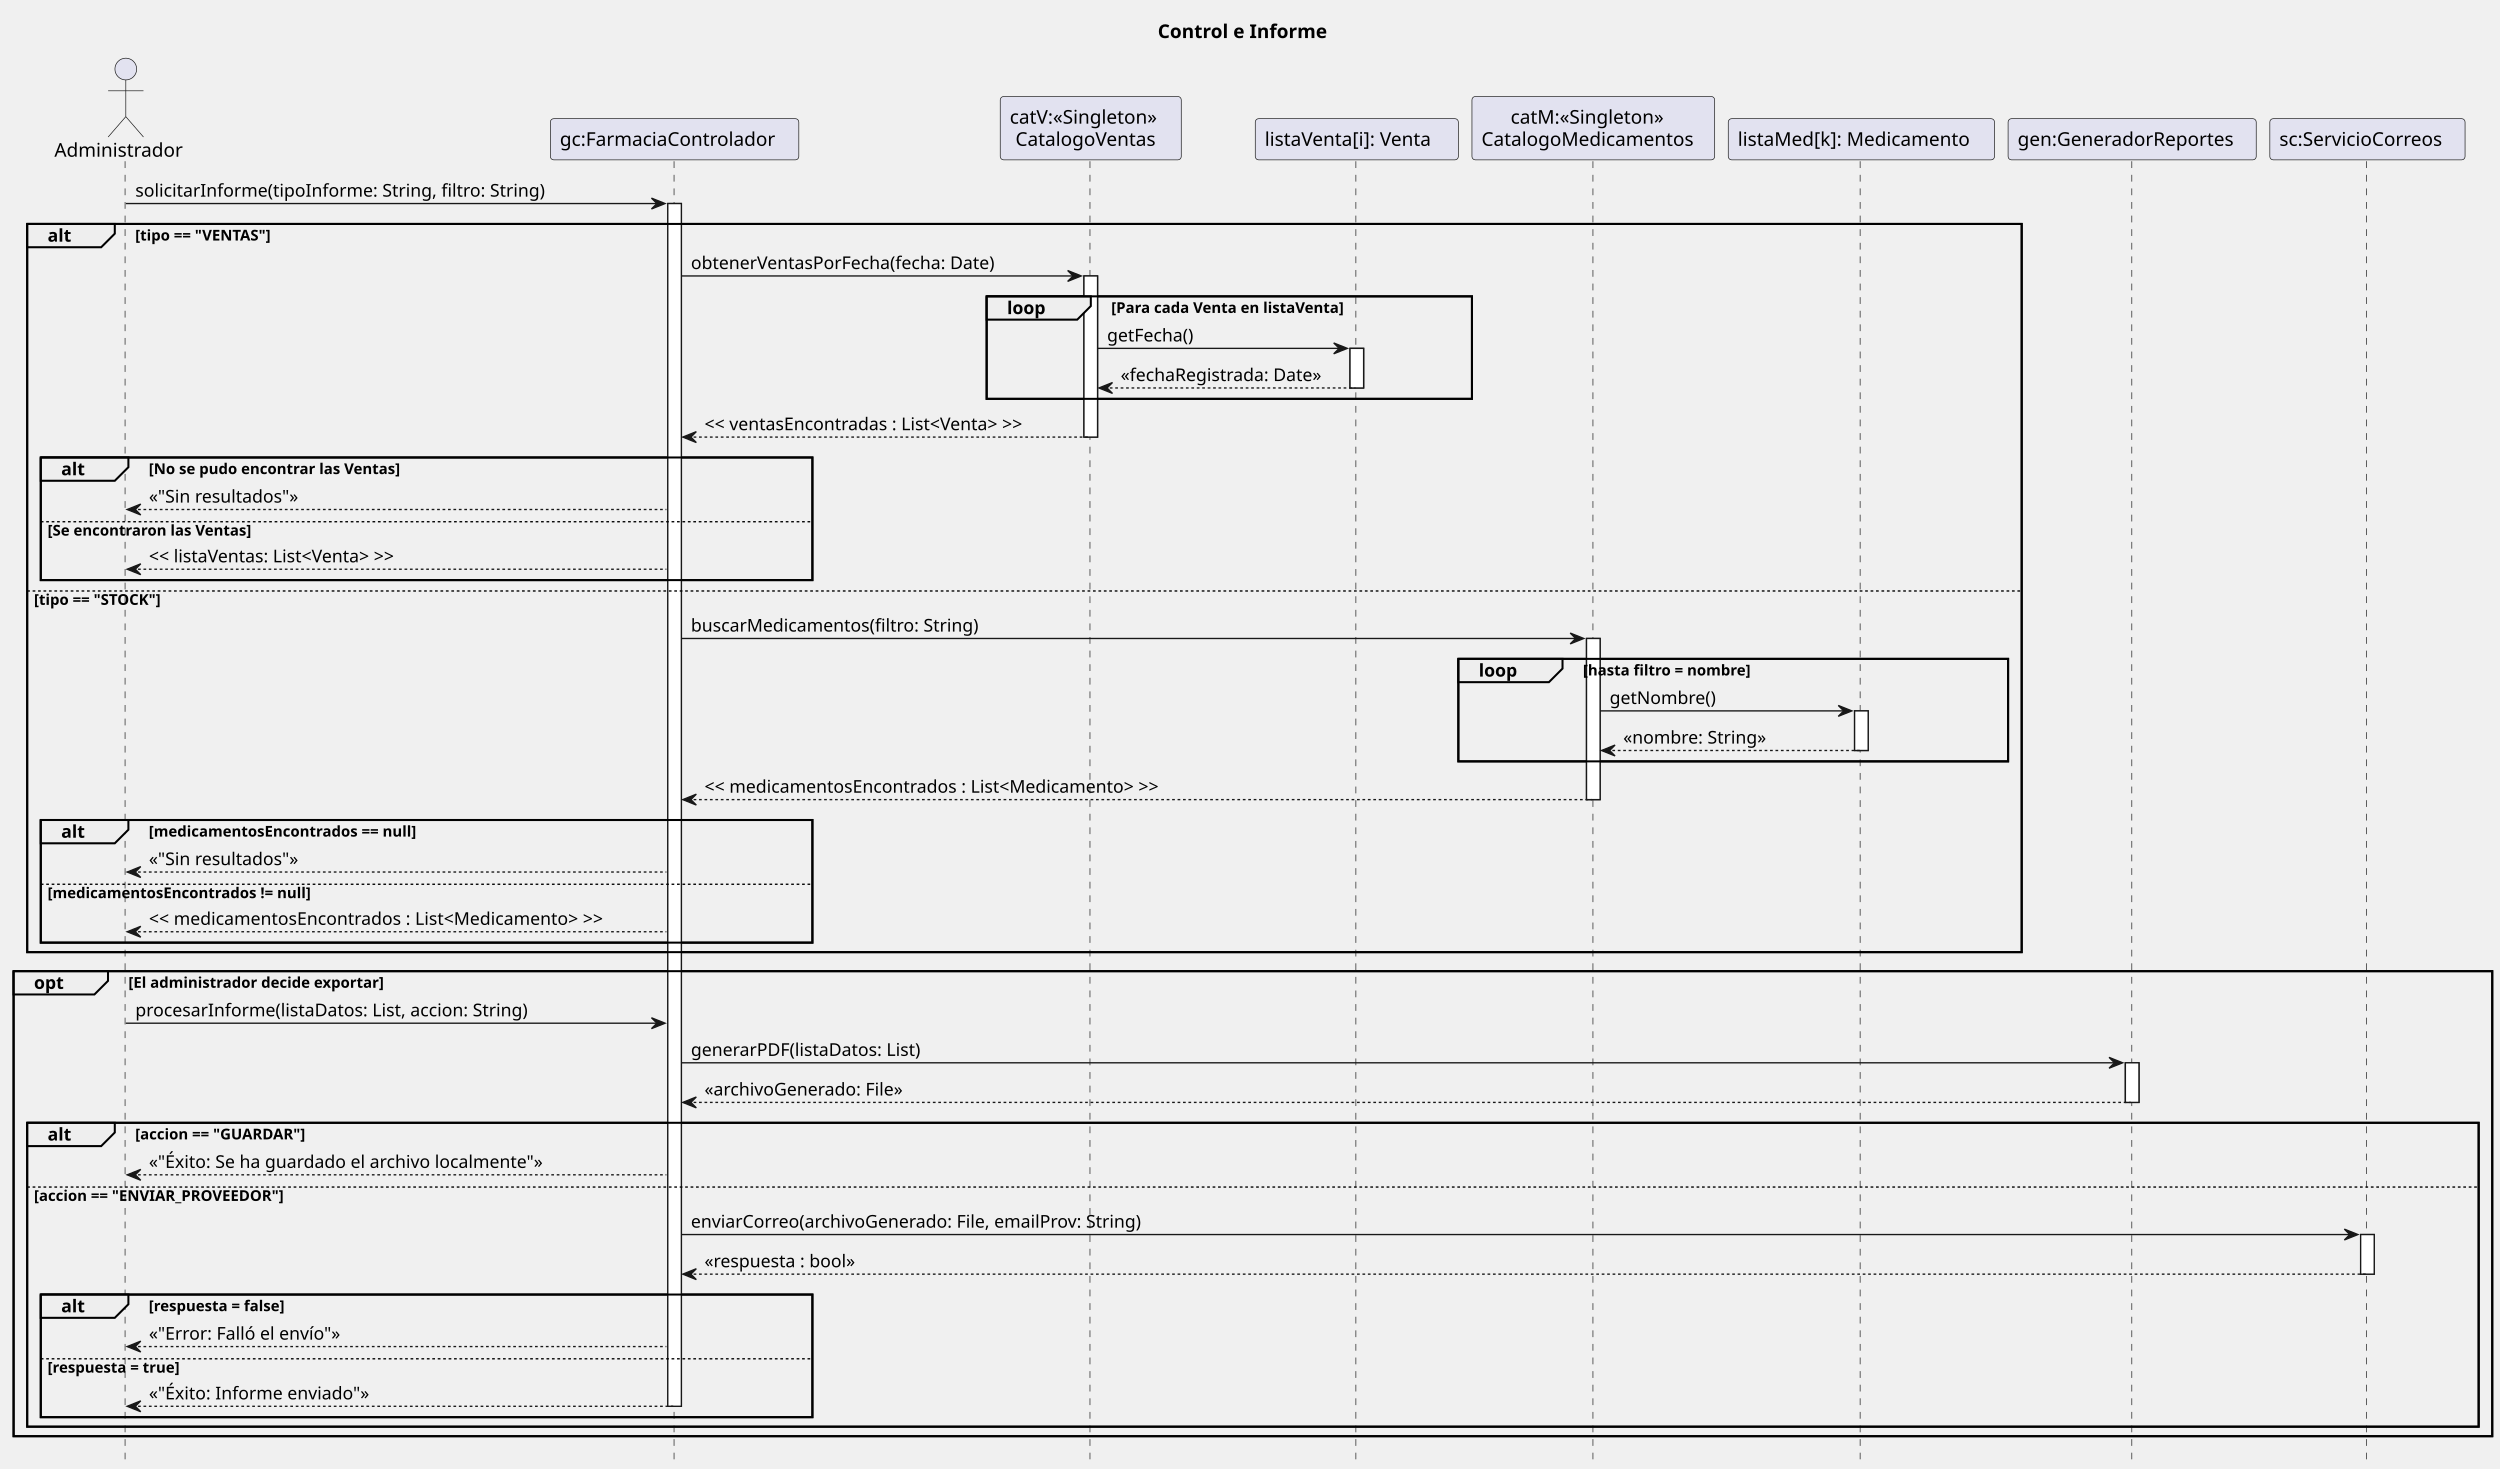
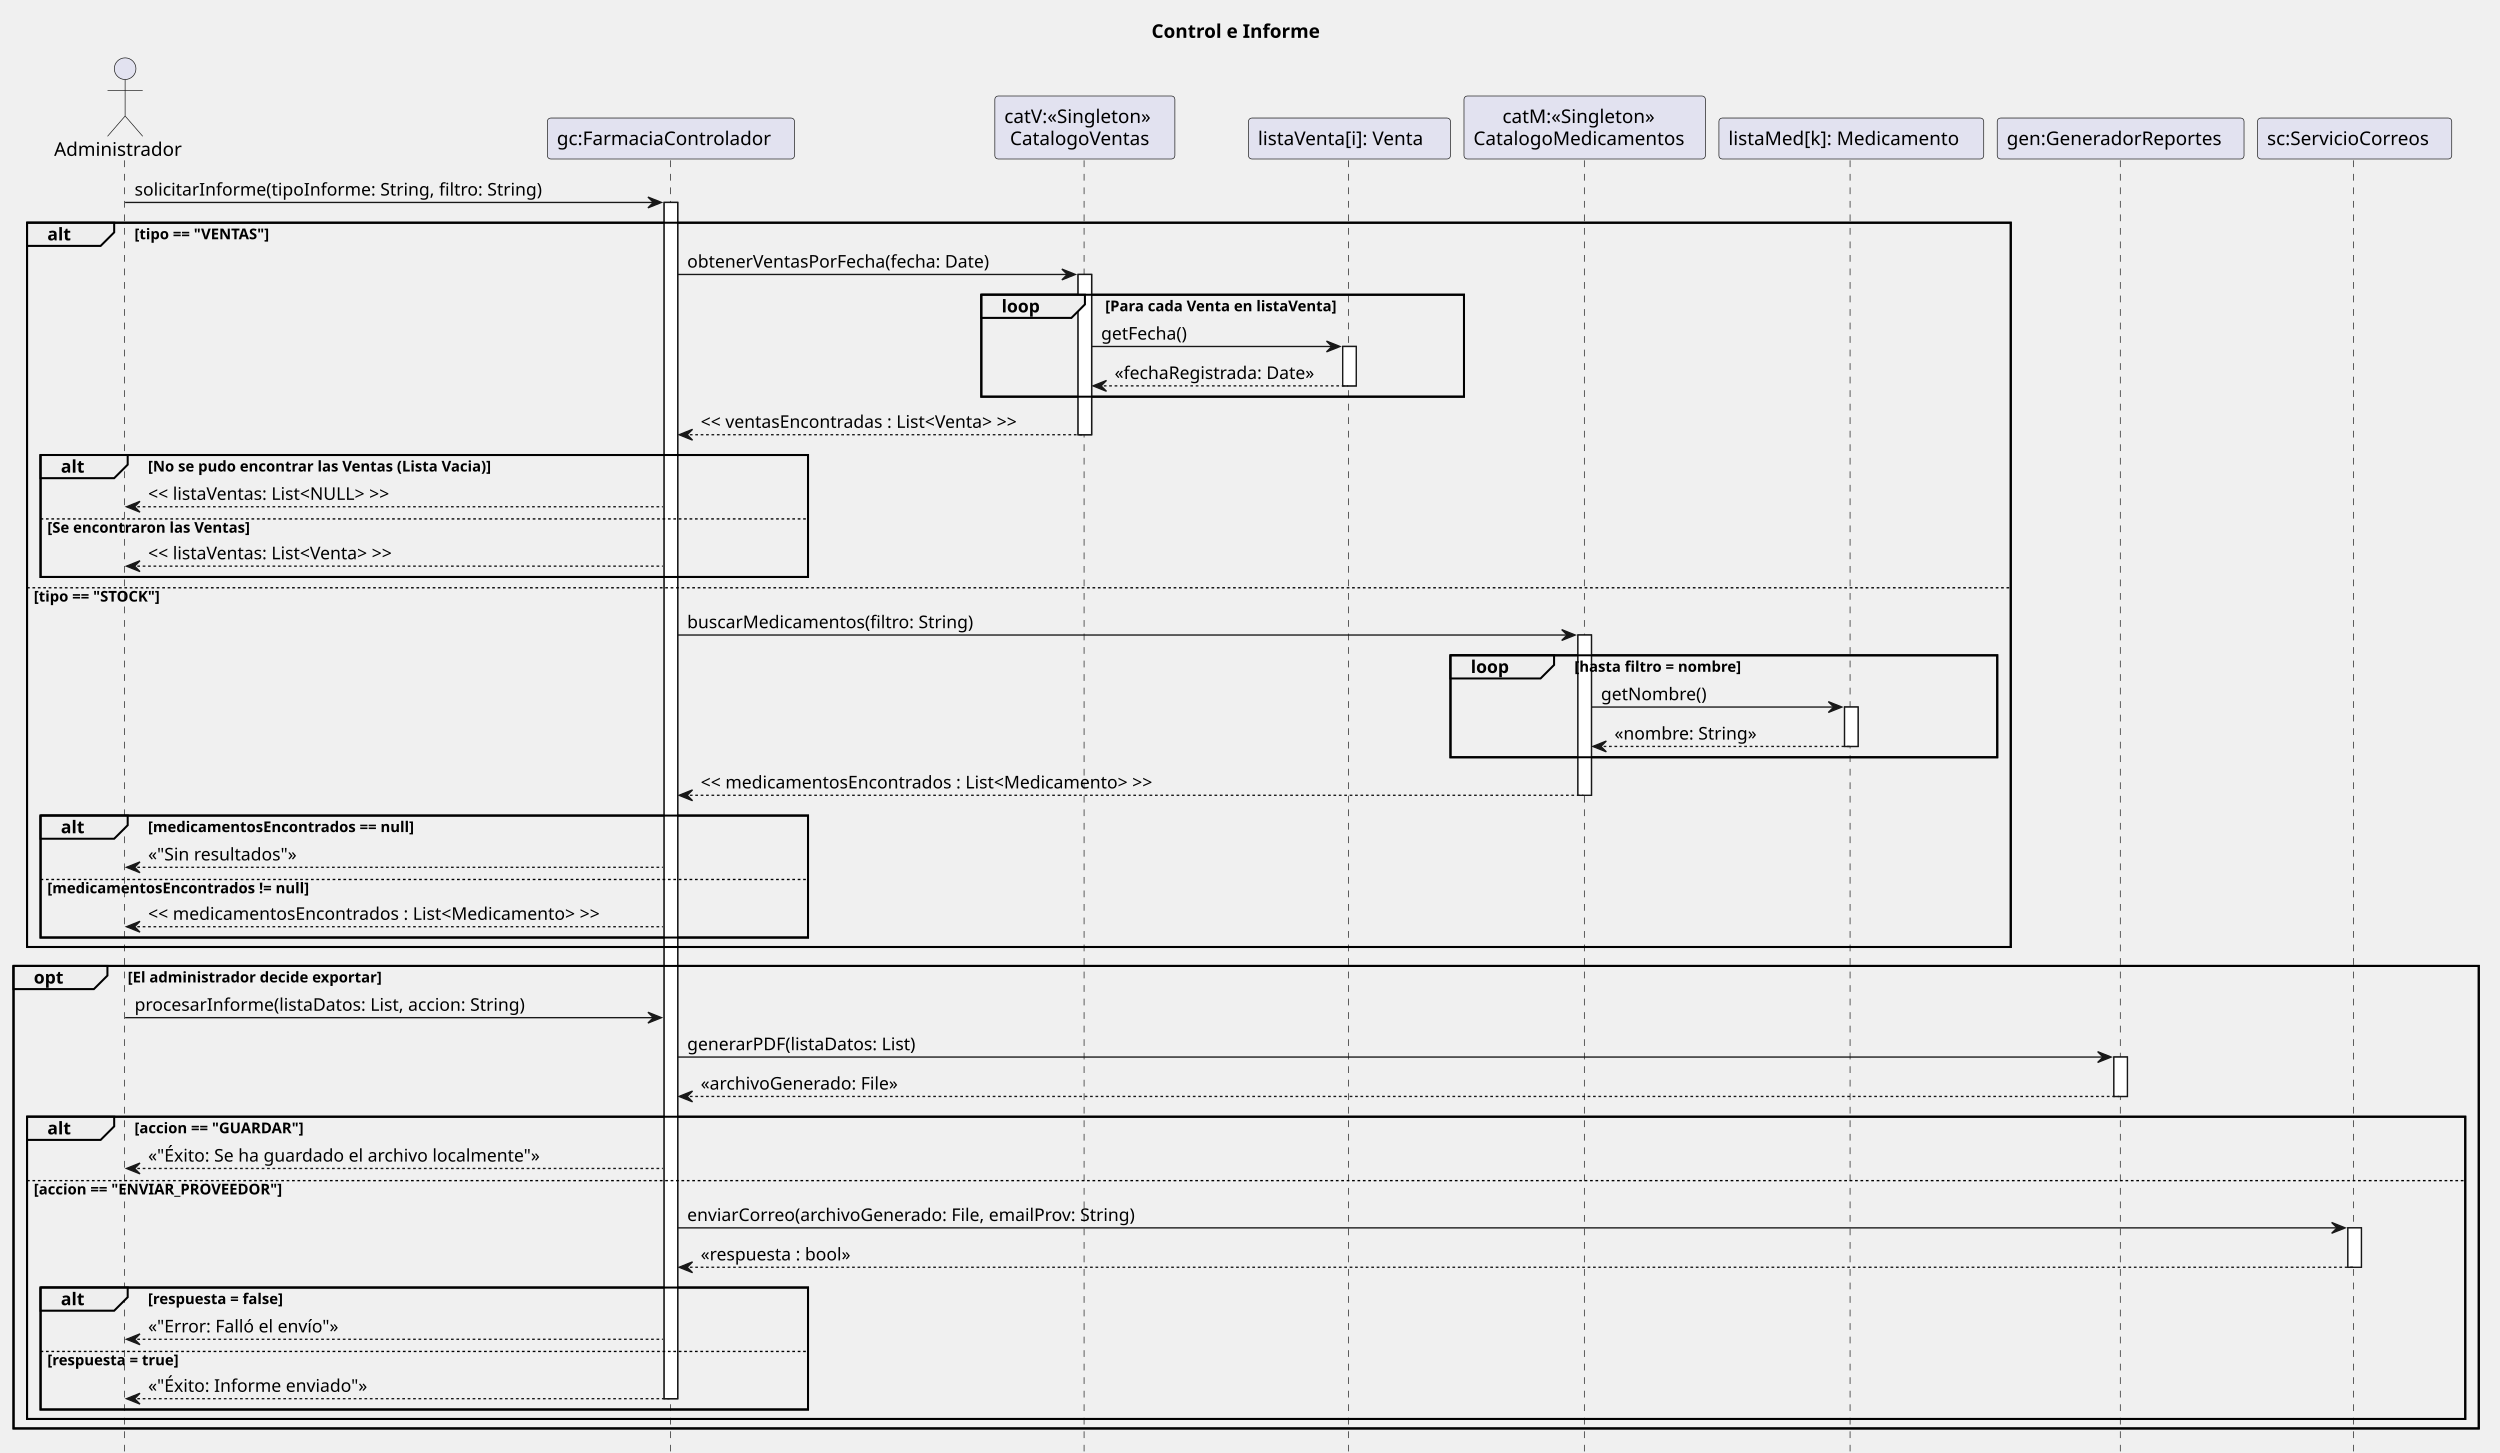
- <svg xmlns="http://www.w3.org/2000/svg" contentStyleType="text/css" data-diagram-type="SEQUENCE" height="1080px" preserveAspectRatio="none" style="width:1839px;height:1080px;background:#FFFFFF;" version="1.1" viewBox="0 0 1839 1080" width="1839px" zoomAndPan="magnify">
+ <svg xmlns="http://www.w3.org/2000/svg" contentStyleType="text/css" data-diagram-type="SEQUENCE" height="1074px" preserveAspectRatio="none" style="width:1849px;height:1074px;background:#FFFFFF;" version="1.1" viewBox="0 0 1849 1074" width="1849px" zoomAndPan="magnify">
  <defs />
  <g>
-     <text fill="#000000" font-family="sans-serif" font-size="14" font-weight="bold" lengthAdjust="spacing" textLength="138.988" x="851.655" y="27.995">Control e Informe</text>
+     <g class="title" data-source-line="1">
+       <text fill="#000000" font-family="sans-serif" font-size="14" font-weight="bold" lengthAdjust="spacing" textLength="138.988" x="851.655" y="27.995">Control e Informe</text>
+     </g>
    <g>
      <rect fill="#FFFFFF" height="884.742" style="stroke:#181818;stroke-width:1;" width="10" x="491.217" y="149.727" />
    </g>
    <g>
      <rect fill="#FFFFFF" height="118.531" style="stroke:#181818;stroke-width:1;" width="10" x="797.36" y="202.992" />
    </g>
    <g>
      <rect fill="#FFFFFF" height="29.133" style="stroke:#181818;stroke-width:1;" width="10" x="993.073" y="256.258" />
    </g>
    <g>
      <rect fill="#FFFFFF" height="118.531" style="stroke:#181818;stroke-width:1;" width="10" x="1167.04" y="469.664" />
    </g>
    <g>
      <rect fill="#FFFFFF" height="29.133" style="stroke:#181818;stroke-width:1;" width="10" x="1364.235" y="522.93" />
    </g>
    <g>
      <rect fill="#FFFFFF" height="29.133" style="stroke:#181818;stroke-width:1;" width="10" x="1563.419" y="781.797" />
    </g>
    <g>
      <rect fill="#FFFFFF" height="29.133" style="stroke:#181818;stroke-width:1;" width="10" x="1736.491" y="908.133" />
    </g>
    <rect fill="none" height="535.672" style="stroke:#000000;stroke-width:1.5;" width="1467.156" x="20" y="164.727" />
    <rect fill="none" height="75.398" style="stroke:#000000;stroke-width:1.5;" width="356.984" x="725.781" y="217.992" />
    <rect fill="none" height="90.203" style="stroke:#000000;stroke-width:1.5;" width="567.603" x="30" y="336.523" />
    <rect fill="none" height="75.398" style="stroke:#000000;stroke-width:1.5;" width="404.391" x="1072.766" y="484.664" />
    <rect fill="none" height="90.203" style="stroke:#000000;stroke-width:1.5;" width="567.603" x="30" y="603.195" />
    <rect fill="none" height="342.07" style="stroke:#000000;stroke-width:1.5;" width="1823.299" x="10" y="714.398" />
    <rect fill="none" height="223.539" style="stroke:#000000;stroke-width:1.5;" width="1803.299" x="20" y="825.93" />
    <rect fill="none" height="90.203" style="stroke:#000000;stroke-width:1.5;" width="567.603" x="30" y="952.266" />
    <g class="participant-lifeline" data-entity-uid="part1" data-qualified-name="admin" id="part1-lifeline">
      <g>
        <rect fill="#000000" fill-opacity="0" height="954.875" width="8" x="88.54" y="118.594" />
        <line style="stroke:#181818;stroke-width:0.5;stroke-dasharray:5,5;" x1="92" x2="92" y1="118.594" y2="1073.469" />
      </g>
    </g>
    <g class="participant-lifeline" data-entity-uid="part2" data-qualified-name="ctrl" id="part2-lifeline">
      <g>
        <rect fill="#000000" fill-opacity="0" height="954.875" width="8" x="492.217" y="118.594" />
        <line style="stroke:#181818;stroke-width:0.5;stroke-dasharray:5,5;" x1="495.831" x2="495.831" y1="118.594" y2="1073.469" />
      </g>
    </g>
    <g class="participant-lifeline" data-entity-uid="part3" data-qualified-name="cat_ventas" id="part3-lifeline">
      <g>
        <rect fill="#000000" fill-opacity="0" height="954.875" width="8" x="798.36" y="118.594" />
        <line style="stroke:#181818;stroke-width:0.5;stroke-dasharray:5,5;" x1="801.781" x2="801.781" y1="118.594" y2="1073.469" />
      </g>
    </g>
    <g class="participant-lifeline" data-entity-uid="part4" data-qualified-name="venta" id="part4-lifeline">
      <g>
        <rect fill="#000000" fill-opacity="0" height="954.875" width="8" x="994.073" y="118.594" />
        <line style="stroke:#181818;stroke-width:0.5;stroke-dasharray:5,5;" x1="997.38" x2="997.38" y1="118.594" y2="1073.469" />
      </g>
    </g>
    <g class="participant-lifeline" data-entity-uid="part5" data-qualified-name="cat_med" id="part5-lifeline">
      <g>
        <rect fill="#000000" fill-opacity="0" height="954.875" width="8" x="1168.04" y="118.594" />
        <line style="stroke:#181818;stroke-width:0.5;stroke-dasharray:5,5;" x1="1171.766" x2="1171.766" y1="118.594" y2="1073.469" />
      </g>
    </g>
    <g class="participant-lifeline" data-entity-uid="part6" data-qualified-name="med" id="part6-lifeline">
      <g>
        <rect fill="#000000" fill-opacity="0" height="954.875" width="8" x="1365.235" y="118.594" />
        <line style="stroke:#181818;stroke-width:0.5;stroke-dasharray:5,5;" x1="1368.313" x2="1368.313" y1="118.594" y2="1073.469" />
      </g>
    </g>
    <g class="participant-lifeline" data-entity-uid="part7" data-qualified-name="gen" id="part7-lifeline">
      <g>
        <rect fill="#000000" fill-opacity="0" height="954.875" width="8" x="1564.419" y="118.594" />
        <line style="stroke:#181818;stroke-width:0.5;stroke-dasharray:5,5;" x1="1568.156" x2="1568.156" y1="118.594" y2="1073.469" />
      </g>
    </g>
    <g class="participant-lifeline" data-entity-uid="part8" data-qualified-name="srv_mail" id="part8-lifeline">
      <g>
        <rect fill="#000000" fill-opacity="0" height="954.875" width="8" x="1737.491" y="118.594" />
        <line style="stroke:#181818;stroke-width:0.5;stroke-dasharray:5,5;" x1="1740.683" x2="1740.683" y1="118.594" y2="1073.469" />
      </g>
    </g>
    <g class="participant participant-head" data-entity-uid="part1" data-qualified-name="admin" id="part1-head">
      <text fill="#000000" font-family="sans-serif" font-size="14" lengthAdjust="spacing" textLength="99.08" x="40" y="115.292">Administrador</text>
      <ellipse cx="92.54" cy="50.797" fill="#E2E2F0" rx="8" ry="8" style="stroke:#181818;stroke-width:0.5;" />
      <path d="M92.54,58.797 L92.54,85.797 M79.54,66.797 L105.54,66.797 M92.54,85.797 L79.54,100.797 M92.54,85.797 L105.54,100.797" fill="none" style="stroke:#181818;stroke-width:0.5;" />
    </g>
    <g class="participant participant-head" data-entity-uid="part2" data-qualified-name="ctrl" id="part2-head">
      <rect fill="#E2E2F0" height="30.297" rx="2.5" ry="2.5" style="stroke:#181818;stroke-width:0.5;" width="182.773" x="404.831" y="87.297" />
      <text fill="#000000" font-family="sans-serif" font-size="14" lengthAdjust="spacing" textLength="168.773" x="411.831" y="107.292">gc:FarmaciaControlador</text>
    </g>
    <g class="participant participant-head" data-entity-uid="part3" data-qualified-name="cat_ventas" id="part3-head">
      <rect fill="#E2E2F0" height="46.594" rx="2.5" ry="2.5" style="stroke:#181818;stroke-width:0.5;" width="133.157" x="735.781" y="71" />
      <text fill="#000000" font-family="sans-serif" font-size="14" lengthAdjust="spacing" textLength="119.157" x="742.781" y="90.995">catV:«Singleton»</text>
      <text fill="#000000" font-family="sans-serif" font-size="14" lengthAdjust="spacing" textLength="110.756" x="746.982" y="107.292">CatalogoVentas</text>
    </g>
    <g class="participant participant-head" data-entity-uid="part4" data-qualified-name="venta" id="part4-head">
      <rect fill="#E2E2F0" height="30.297" rx="2.5" ry="2.5" style="stroke:#181818;stroke-width:0.5;" width="149.386" x="923.38" y="87.297" />
      <text fill="#000000" font-family="sans-serif" font-size="14" lengthAdjust="spacing" textLength="135.386" x="930.38" y="107.292">listaVenta[i]: Venta</text>
    </g>
    <g class="participant participant-head" data-entity-uid="part5" data-qualified-name="cat_med" id="part5-head">
      <rect fill="#E2E2F0" height="46.594" rx="2.5" ry="2.5" style="stroke:#181818;stroke-width:0.5;" width="178.548" x="1082.766" y="71" />
      <text fill="#000000" font-family="sans-serif" font-size="14" lengthAdjust="spacing" textLength="121.659" x="1111.21" y="90.995">catM:«Singleton»</text>
      <text fill="#000000" font-family="sans-serif" font-size="14" lengthAdjust="spacing" textLength="164.548" x="1089.766" y="107.292">CatalogoMedicamentos</text>
    </g>
    <g class="participant participant-head" data-entity-uid="part6" data-qualified-name="med" id="part6-head">
      <rect fill="#E2E2F0" height="30.297" rx="2.5" ry="2.5" style="stroke:#181818;stroke-width:0.5;" width="195.843" x="1271.313" y="87.297" />
      <text fill="#000000" font-family="sans-serif" font-size="14" lengthAdjust="spacing" textLength="181.843" x="1278.313" y="107.292">listaMed[k]: Medicamento</text>
    </g>
    <g class="participant participant-head" data-entity-uid="part7" data-qualified-name="gen" id="part7-head">
      <rect fill="#E2E2F0" height="30.297" rx="2.5" ry="2.5" style="stroke:#181818;stroke-width:0.5;" width="182.526" x="1477.156" y="87.297" />
      <text fill="#000000" font-family="sans-serif" font-size="14" lengthAdjust="spacing" textLength="168.526" x="1484.156" y="107.292">gen:GeneradorReportes</text>
    </g>
    <g class="participant participant-head" data-entity-uid="part8" data-qualified-name="srv_mail" id="part8-head">
      <rect fill="#E2E2F0" height="30.297" rx="2.5" ry="2.5" style="stroke:#181818;stroke-width:0.5;" width="143.616" x="1669.683" y="87.297" />
      <text fill="#000000" font-family="sans-serif" font-size="14" lengthAdjust="spacing" textLength="129.616" x="1676.683" y="107.292">sc:ServicioCorreos</text>
    </g>
    <g>
      <rect fill="#FFFFFF" height="884.742" style="stroke:#181818;stroke-width:1;" width="10" x="491.217" y="149.727" />
    </g>
    <g>
      <rect fill="#FFFFFF" height="118.531" style="stroke:#181818;stroke-width:1;" width="10" x="797.36" y="202.992" />
    </g>
    <g>
      <rect fill="#FFFFFF" height="29.133" style="stroke:#181818;stroke-width:1;" width="10" x="993.073" y="256.258" />
    </g>
    <g>
      <rect fill="#FFFFFF" height="118.531" style="stroke:#181818;stroke-width:1;" width="10" x="1167.04" y="469.664" />
    </g>
    <g>
      <rect fill="#FFFFFF" height="29.133" style="stroke:#181818;stroke-width:1;" width="10" x="1364.235" y="522.93" />
    </g>
    <g>
      <rect fill="#FFFFFF" height="29.133" style="stroke:#181818;stroke-width:1;" width="10" x="1563.419" y="781.797" />
    </g>
    <g>
      <rect fill="#FFFFFF" height="29.133" style="stroke:#181818;stroke-width:1;" width="10" x="1736.491" y="908.133" />
    </g>
    <g class="message" data-entity-1="part1" data-entity-2="part2" id="msg1">
      <polygon fill="#181818" points="479.217,145.727,489.217,149.727,479.217,153.727,483.217,149.727" style="stroke:#181818;stroke-width:1;" />
      <line style="stroke:#181818;stroke-width:1;" x1="92.54" x2="485.217" y1="149.727" y2="149.727" />
      <text fill="#000000" font-family="sans-serif" font-size="13" lengthAdjust="spacing" textLength="320.474" x="99.54" y="144.661">solicitarInforme(tipoInforme: String, filtro: String)</text>
    </g>
    <path d="M20,164.727 L84.443,164.727 L84.443,171.859 L74.443,181.859 L20,181.859 L20,164.727" fill="#EEEEEE" style="stroke:#000000;stroke-width:1.5;" />
    <rect fill="none" height="535.672" style="stroke:#000000;stroke-width:1.5;" width="1467.156" x="20" y="164.727" />
    <text fill="#000000" font-family="sans-serif" font-size="13" font-weight="bold" lengthAdjust="spacing" textLength="19.443" x="35" y="177.793">alt</text>
    <text fill="#000000" font-family="sans-serif" font-size="11" font-weight="bold" lengthAdjust="spacing" textLength="121.242" x="99.443" y="176.937">[tipo == "VENTAS"]</text>
    <g class="message" data-entity-1="part2" data-entity-2="part3" id="msg2">
      <polygon fill="#181818" points="785.36,198.992,795.36,202.992,785.36,206.992,789.36,202.992" style="stroke:#181818;stroke-width:1;" />
      <line style="stroke:#181818;stroke-width:1;" x1="501.217" x2="791.36" y1="202.992" y2="202.992" />
      <text fill="#000000" font-family="sans-serif" font-size="13" lengthAdjust="spacing" textLength="241.471" x="508.217" y="197.926">obtenerVentasPorFecha(fecha: Date)</text>
    </g>
    <path d="M725.781,217.992 L802.405,217.992 L802.405,225.125 L792.405,235.125 L725.781,235.125 L725.781,217.992" fill="#EEEEEE" style="stroke:#000000;stroke-width:1.5;" />
    <rect fill="none" height="75.398" style="stroke:#000000;stroke-width:1.5;" width="356.984" x="725.781" y="217.992" />
    <text fill="#000000" font-family="sans-serif" font-size="13" font-weight="bold" lengthAdjust="spacing" textLength="31.624" x="740.781" y="231.059">loop</text>
    <text fill="#000000" font-family="sans-serif" font-size="11" font-weight="bold" lengthAdjust="spacing" textLength="197.978" x="817.405" y="230.203">[Para cada Venta en listaVenta]</text>
    <g class="message" data-entity-1="part3" data-entity-2="part4" id="msg3">
      <polygon fill="#181818" points="981.073,252.258,991.073,256.258,981.073,260.258,985.073,256.258" style="stroke:#181818;stroke-width:1;" />
      <line style="stroke:#181818;stroke-width:1;" x1="807.36" x2="987.073" y1="256.258" y2="256.258" />
      <text fill="#000000" font-family="sans-serif" font-size="13" lengthAdjust="spacing" textLength="70.319" x="814.36" y="251.192">getFecha()</text>
    </g>
    <g class="message" data-entity-1="part4" data-entity-2="part3" id="msg4">
      <polygon fill="#181818" points="818.36,281.391,808.36,285.391,818.36,289.391,814.36,285.391" style="stroke:#181818;stroke-width:1;" />
      <line style="stroke:#181818;stroke-width:1;stroke-dasharray:2,2;" x1="812.36" x2="997.073" y1="285.391" y2="285.391" />
      <text fill="#000000" font-family="sans-serif" font-size="13" lengthAdjust="spacing" textLength="161.713" x="824.36" y="280.325">«fechaRegistrada: Date»</text>
    </g>
    <g class="message" data-entity-1="part3" data-entity-2="part2" id="msg5">
      <polygon fill="#181818" points="512.217,317.523,502.217,321.523,512.217,325.523,508.217,321.523" style="stroke:#181818;stroke-width:1;" />
      <line style="stroke:#181818;stroke-width:1;stroke-dasharray:2,2;" x1="506.217" x2="801.36" y1="321.523" y2="321.523" />
      <text fill="#000000" font-family="sans-serif" font-size="13" lengthAdjust="spacing" textLength="272.143" x="518.217" y="316.457">&lt;&lt; ventasEncontradas : List&lt;Venta&gt; &gt;&gt;</text>
    </g>
    <path d="M30,336.523 L94.443,336.523 L94.443,343.656 L84.443,353.656 L30,353.656 L30,336.523" fill="#EEEEEE" style="stroke:#000000;stroke-width:1.5;" />
    <rect fill="none" height="90.203" style="stroke:#000000;stroke-width:1.5;" width="567.603" x="30" y="336.523" />
    <text fill="#000000" font-family="sans-serif" font-size="13" font-weight="bold" lengthAdjust="spacing" textLength="19.443" x="45" y="349.59">alt</text>
-     <text fill="#000000" font-family="sans-serif" font-size="11" font-weight="bold" lengthAdjust="spacing" textLength="212.615" x="109.443" y="348.734">[No se pudo encontrar las Ventas]</text>
+     <text fill="#000000" font-family="sans-serif" font-size="11" font-weight="bold" lengthAdjust="spacing" textLength="293.987" x="109.443" y="348.734">[No se pudo encontrar las Ventas (Lista Vacia)]</text>
    <g class="message" data-entity-1="part2" data-entity-2="part1" id="msg6">
      <polygon fill="#181818" points="103.54,370.789,93.54,374.789,103.54,378.789,99.54,374.789" style="stroke:#181818;stroke-width:1;" />
      <line style="stroke:#181818;stroke-width:1;stroke-dasharray:2,2;" x1="97.54" x2="490.217" y1="374.789" y2="374.789" />
-       <text fill="#000000" font-family="sans-serif" font-size="13" lengthAdjust="spacing" textLength="120.11" x="109.54" y="369.723">«"Sin resultados"»</text>
+       <text fill="#000000" font-family="sans-serif" font-size="13" lengthAdjust="spacing" textLength="210.609" x="109.54" y="369.723">&lt;&lt; listaVentas: List&lt;NULL&gt; &gt;&gt;</text>
    </g>
    <line style="stroke:#000000;stroke-width:1;stroke-dasharray:2,2;" x1="30" x2="597.603" y1="383.789" y2="383.789" />
    <text fill="#000000" font-family="sans-serif" font-size="11" font-weight="bold" lengthAdjust="spacing" textLength="173.819" x="35" y="394">[Se encontraron las Ventas]</text>
    <g class="message" data-entity-1="part2" data-entity-2="part1" id="msg7">
      <polygon fill="#181818" points="103.54,414.727,93.54,418.727,103.54,422.727,99.54,418.727" style="stroke:#181818;stroke-width:1;" />
      <line style="stroke:#181818;stroke-width:1;stroke-dasharray:2,2;" x1="97.54" x2="490.217" y1="418.727" y2="418.727" />
      <text fill="#000000" font-family="sans-serif" font-size="13" lengthAdjust="spacing" textLength="215.078" x="109.54" y="413.661">&lt;&lt; listaVentas: List&lt;Venta&gt; &gt;&gt;</text>
    </g>
    <line style="stroke:#000000;stroke-width:1;stroke-dasharray:2,2;" x1="20" x2="1487.156" y1="434.727" y2="434.727" />
    <text fill="#000000" font-family="sans-serif" font-size="11" font-weight="bold" lengthAdjust="spacing" textLength="113.443" x="25" y="444.937">[tipo == "STOCK"]</text>
    <g class="message" data-entity-1="part2" data-entity-2="part5" id="msg8">
      <polygon fill="#181818" points="1155.04,465.664,1165.04,469.664,1155.04,473.664,1159.04,469.664" style="stroke:#181818;stroke-width:1;" />
      <line style="stroke:#181818;stroke-width:1;" x1="501.217" x2="1161.04" y1="469.664" y2="469.664" />
      <text fill="#000000" font-family="sans-serif" font-size="13" lengthAdjust="spacing" textLength="226.288" x="508.217" y="464.598">buscarMedicamentos(filtro: String)</text>
    </g>
    <path d="M1072.766,484.664 L1149.39,484.664 L1149.39,491.797 L1139.39,501.797 L1072.766,501.797 L1072.766,484.664" fill="#EEEEEE" style="stroke:#000000;stroke-width:1.5;" />
    <rect fill="none" height="75.398" style="stroke:#000000;stroke-width:1.5;" width="404.391" x="1072.766" y="484.664" />
    <text fill="#000000" font-family="sans-serif" font-size="13" font-weight="bold" lengthAdjust="spacing" textLength="31.624" x="1087.766" y="497.731">loop</text>
    <text fill="#000000" font-family="sans-serif" font-size="11" font-weight="bold" lengthAdjust="spacing" textLength="143.419" x="1164.39" y="496.875">[hasta filtro = nombre]</text>
    <g class="message" data-entity-1="part5" data-entity-2="part6" id="msg9">
      <polygon fill="#181818" points="1352.235,518.93,1362.235,522.93,1352.235,526.93,1356.235,522.93" style="stroke:#181818;stroke-width:1;" />
      <line style="stroke:#181818;stroke-width:1;" x1="1177.04" x2="1358.235" y1="522.93" y2="522.93" />
      <text fill="#000000" font-family="sans-serif" font-size="13" lengthAdjust="spacing" textLength="83.427" x="1184.04" y="517.864">getNombre()</text>
    </g>
    <g class="message" data-entity-1="part6" data-entity-2="part5" id="msg10">
      <polygon fill="#181818" points="1188.04,548.062,1178.04,552.062,1188.04,556.062,1184.04,552.062" style="stroke:#181818;stroke-width:1;" />
      <line style="stroke:#181818;stroke-width:1;stroke-dasharray:2,2;" x1="1182.04" x2="1368.235" y1="552.062" y2="552.062" />
      <text fill="#000000" font-family="sans-serif" font-size="13" lengthAdjust="spacing" textLength="113.668" x="1194.04" y="546.997">«nombre: String»</text>
    </g>
    <g class="message" data-entity-1="part5" data-entity-2="part2" id="msg11">
      <polygon fill="#181818" points="512.217,584.195,502.217,588.195,512.217,592.195,508.217,588.195" style="stroke:#181818;stroke-width:1;" />
      <line style="stroke:#181818;stroke-width:1;stroke-dasharray:2,2;" x1="506.217" x2="1171.04" y1="588.195" y2="588.195" />
      <text fill="#000000" font-family="sans-serif" font-size="13" lengthAdjust="spacing" textLength="374.677" x="518.217" y="583.129">&lt;&lt; medicamentosEncontrados : List&lt;Medicamento&gt; &gt;&gt;</text>
    </g>
    <path d="M30,603.195 L94.443,603.195 L94.443,610.328 L84.443,620.328 L30,620.328 L30,603.195" fill="#EEEEEE" style="stroke:#000000;stroke-width:1.5;" />
    <rect fill="none" height="90.203" style="stroke:#000000;stroke-width:1.5;" width="567.603" x="30" y="603.195" />
    <text fill="#000000" font-family="sans-serif" font-size="13" font-weight="bold" lengthAdjust="spacing" textLength="19.443" x="45" y="616.262">alt</text>
    <text fill="#000000" font-family="sans-serif" font-size="11" font-weight="bold" lengthAdjust="spacing" textLength="227.315" x="109.443" y="615.406">[medicamentosEncontrados == null]</text>
    <g class="message" data-entity-1="part2" data-entity-2="part1" id="msg12">
      <polygon fill="#181818" points="103.54,637.461,93.54,641.461,103.54,645.461,99.54,641.461" style="stroke:#181818;stroke-width:1;" />
      <line style="stroke:#181818;stroke-width:1;stroke-dasharray:2,2;" x1="97.54" x2="490.217" y1="641.461" y2="641.461" />
      <text fill="#000000" font-family="sans-serif" font-size="13" lengthAdjust="spacing" textLength="120.11" x="109.54" y="636.395">«"Sin resultados"»</text>
    </g>
    <line style="stroke:#000000;stroke-width:1;stroke-dasharray:2,2;" x1="30" x2="597.603" y1="650.461" y2="650.461" />
    <text fill="#000000" font-family="sans-serif" font-size="11" font-weight="bold" lengthAdjust="spacing" textLength="223.115" x="35" y="660.671">[medicamentosEncontrados != null]</text>
    <g class="message" data-entity-1="part2" data-entity-2="part1" id="msg13">
      <polygon fill="#181818" points="103.54,681.398,93.54,685.398,103.54,689.398,99.54,685.398" style="stroke:#181818;stroke-width:1;" />
      <line style="stroke:#181818;stroke-width:1;stroke-dasharray:2,2;" x1="97.54" x2="490.217" y1="685.398" y2="685.398" />
      <text fill="#000000" font-family="sans-serif" font-size="13" lengthAdjust="spacing" textLength="374.677" x="109.54" y="680.332">&lt;&lt; medicamentosEncontrados : List&lt;Medicamento&gt; &gt;&gt;</text>
    </g>
    <path d="M10,714.398 L79.451,714.398 L79.451,721.531 L69.451,731.531 L10,731.531 L10,714.398" fill="#EEEEEE" style="stroke:#000000;stroke-width:1.5;" />
    <rect fill="none" height="342.07" style="stroke:#000000;stroke-width:1.5;" width="1823.299" x="10" y="714.398" />
    <text fill="#000000" font-family="sans-serif" font-size="13" font-weight="bold" lengthAdjust="spacing" textLength="24.451" x="25" y="727.465">opt</text>
    <text fill="#000000" font-family="sans-serif" font-size="11" font-weight="bold" lengthAdjust="spacing" textLength="214.946" x="94.451" y="726.609">[El administrador decide exportar]</text>
    <g class="message" data-entity-1="part1" data-entity-2="part2" id="msg14">
      <polygon fill="#181818" points="479.217,748.664,489.217,752.664,479.217,756.664,483.217,752.664" style="stroke:#181818;stroke-width:1;" />
      <line style="stroke:#181818;stroke-width:1;" x1="92.54" x2="485.217" y1="752.664" y2="752.664" />
      <text fill="#000000" font-family="sans-serif" font-size="13" lengthAdjust="spacing" textLength="311.27" x="99.54" y="747.598">procesarInforme(listaDatos: List, accion: String)</text>
    </g>
    <g class="message" data-entity-1="part2" data-entity-2="part7" id="msg15">
      <polygon fill="#181818" points="1551.419,777.797,1561.419,781.797,1551.419,785.797,1555.419,781.797" style="stroke:#181818;stroke-width:1;" />
      <line style="stroke:#181818;stroke-width:1;" x1="501.217" x2="1557.419" y1="781.797" y2="781.797" />
      <text fill="#000000" font-family="sans-serif" font-size="13" lengthAdjust="spacing" textLength="182.711" x="508.217" y="776.731">generarPDF(listaDatos: List)</text>
    </g>
    <g class="message" data-entity-1="part7" data-entity-2="part2" id="msg16">
      <polygon fill="#181818" points="512.217,806.93,502.217,810.93,512.217,814.93,508.217,810.93" style="stroke:#181818;stroke-width:1;" />
      <line style="stroke:#181818;stroke-width:1;stroke-dasharray:2,2;" x1="506.217" x2="1567.419" y1="810.93" y2="810.93" />
      <text fill="#000000" font-family="sans-serif" font-size="13" lengthAdjust="spacing" textLength="158.901" x="518.217" y="805.864">«archivoGenerado: File»</text>
    </g>
    <path d="M20,825.93 L84.443,825.93 L84.443,833.062 L74.443,843.062 L20,843.062 L20,825.93" fill="#EEEEEE" style="stroke:#000000;stroke-width:1.5;" />
    <rect fill="none" height="223.539" style="stroke:#000000;stroke-width:1.5;" width="1803.299" x="20" y="825.93" />
    <text fill="#000000" font-family="sans-serif" font-size="13" font-weight="bold" lengthAdjust="spacing" textLength="19.443" x="35" y="838.997">alt</text>
    <text fill="#000000" font-family="sans-serif" font-size="11" font-weight="bold" lengthAdjust="spacing" textLength="148.291" x="99.443" y="838.14">[accion == "GUARDAR"]</text>
    <g class="message" data-entity-1="part2" data-entity-2="part1" id="msg17">
      <polygon fill="#181818" points="103.54,860.195,93.54,864.195,103.54,868.195,99.54,864.195" style="stroke:#181818;stroke-width:1;" />
      <line style="stroke:#181818;stroke-width:1;stroke-dasharray:2,2;" x1="97.54" x2="490.217" y1="864.195" y2="864.195" />
      <text fill="#000000" font-family="sans-serif" font-size="13" lengthAdjust="spacing" textLength="316.145" x="109.54" y="859.129">«"Éxito: Se ha guardado el archivo localmente"»</text>
    </g>
    <line style="stroke:#000000;stroke-width:1;stroke-dasharray:2,2;" x1="20" x2="1823.299" y1="873.195" y2="873.195" />
    <text fill="#000000" font-family="sans-serif" font-size="11" font-weight="bold" lengthAdjust="spacing" textLength="215.418" x="25" y="883.406">[accion == "ENVIAR_PROVEEDOR"]</text>
    <g class="message" data-entity-1="part2" data-entity-2="part8" id="msg18">
      <polygon fill="#181818" points="1724.491,904.133,1734.491,908.133,1724.491,912.133,1728.491,908.133" style="stroke:#181818;stroke-width:1;" />
      <line style="stroke:#181818;stroke-width:1;" x1="501.217" x2="1730.491" y1="908.133" y2="908.133" />
      <text fill="#000000" font-family="sans-serif" font-size="13" lengthAdjust="spacing" textLength="357.919" x="508.217" y="903.067">enviarCorreo(archivoGenerado: File, emailProv: String)</text>
    </g>
    <g class="message" data-entity-1="part8" data-entity-2="part2" id="msg19">
      <polygon fill="#181818" points="512.217,933.266,502.217,937.266,512.217,941.266,508.217,937.266" style="stroke:#181818;stroke-width:1;" />
      <line style="stroke:#181818;stroke-width:1;stroke-dasharray:2,2;" x1="506.217" x2="1740.491" y1="937.266" y2="937.266" />
      <text fill="#000000" font-family="sans-serif" font-size="13" lengthAdjust="spacing" textLength="124.897" x="518.217" y="932.2">«respuesta :  bool»</text>
    </g>
    <path d="M30,952.266 L94.443,952.266 L94.443,959.398 L84.443,969.398 L30,969.398 L30,952.266" fill="#EEEEEE" style="stroke:#000000;stroke-width:1.5;" />
    <rect fill="none" height="90.203" style="stroke:#000000;stroke-width:1.5;" width="567.603" x="30" y="952.266" />
    <text fill="#000000" font-family="sans-serif" font-size="13" font-weight="bold" lengthAdjust="spacing" textLength="19.443" x="45" y="965.332">alt</text>
    <text fill="#000000" font-family="sans-serif" font-size="11" font-weight="bold" lengthAdjust="spacing" textLength="118.744" x="109.443" y="964.476">[respuesta = false]</text>
    <g class="message" data-entity-1="part2" data-entity-2="part1" id="msg20">
      <polygon fill="#181818" points="103.54,986.531,93.54,990.531,103.54,994.531,99.54,990.531" style="stroke:#181818;stroke-width:1;" />
      <line style="stroke:#181818;stroke-width:1;stroke-dasharray:2,2;" x1="97.54" x2="490.217" y1="990.531" y2="990.531" />
      <text fill="#000000" font-family="sans-serif" font-size="13" lengthAdjust="spacing" textLength="154.572" x="109.54" y="985.465">«"Error: Falló el envío"»</text>
    </g>
    <line style="stroke:#000000;stroke-width:1;stroke-dasharray:2,2;" x1="30" x2="597.603" y1="999.531" y2="999.531" />
    <text fill="#000000" font-family="sans-serif" font-size="11" font-weight="bold" lengthAdjust="spacing" textLength="114.732" x="35" y="1009.742">[respuesta = true]</text>
    <g class="message" data-entity-1="part2" data-entity-2="part1" id="msg21">
      <polygon fill="#181818" points="103.54,1030.469,93.54,1034.469,103.54,1038.469,99.54,1034.469" style="stroke:#181818;stroke-width:1;" />
      <line style="stroke:#181818;stroke-width:1;stroke-dasharray:2,2;" x1="97.54" x2="495.217" y1="1034.469" y2="1034.469" />
      <text fill="#000000" font-family="sans-serif" font-size="13" lengthAdjust="spacing" textLength="175.405" x="109.54" y="1029.403">«"Éxito: Informe enviado"»</text>
    </g>
  </g>
</svg>
